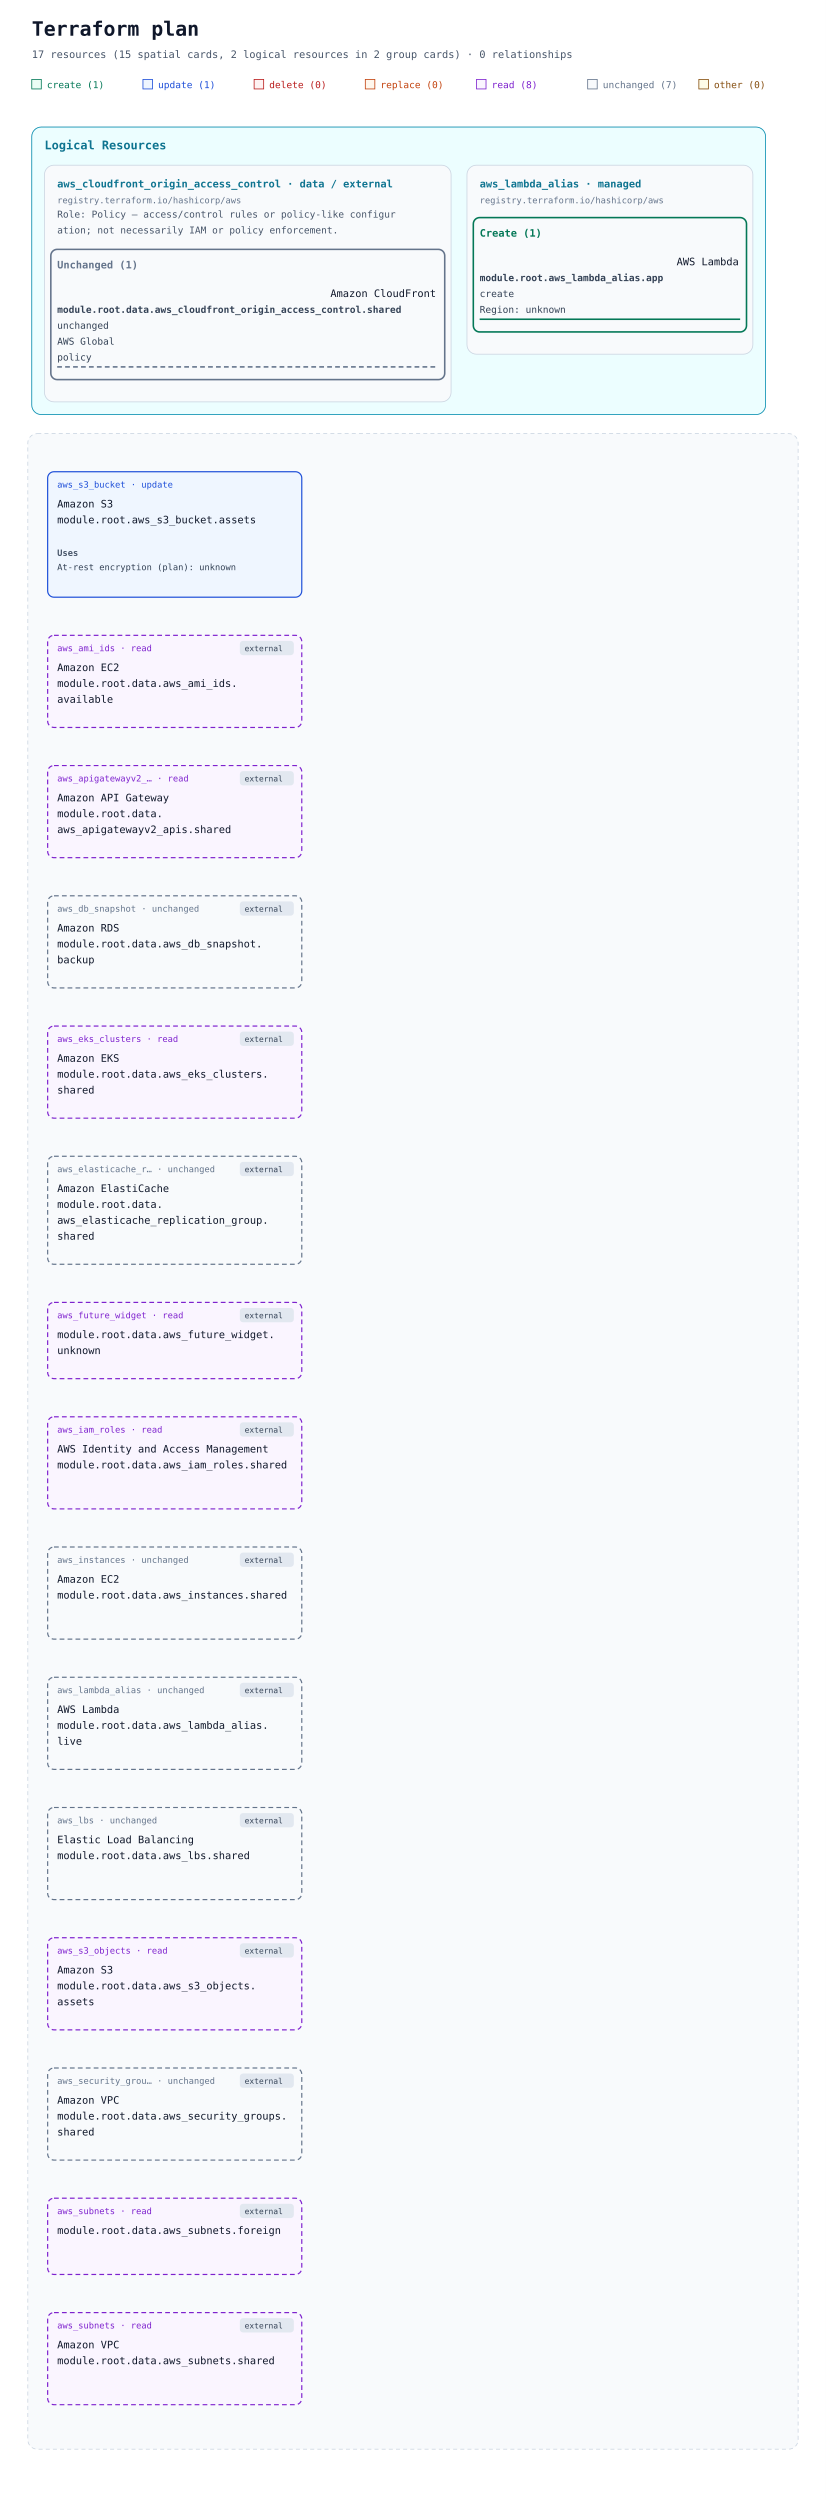
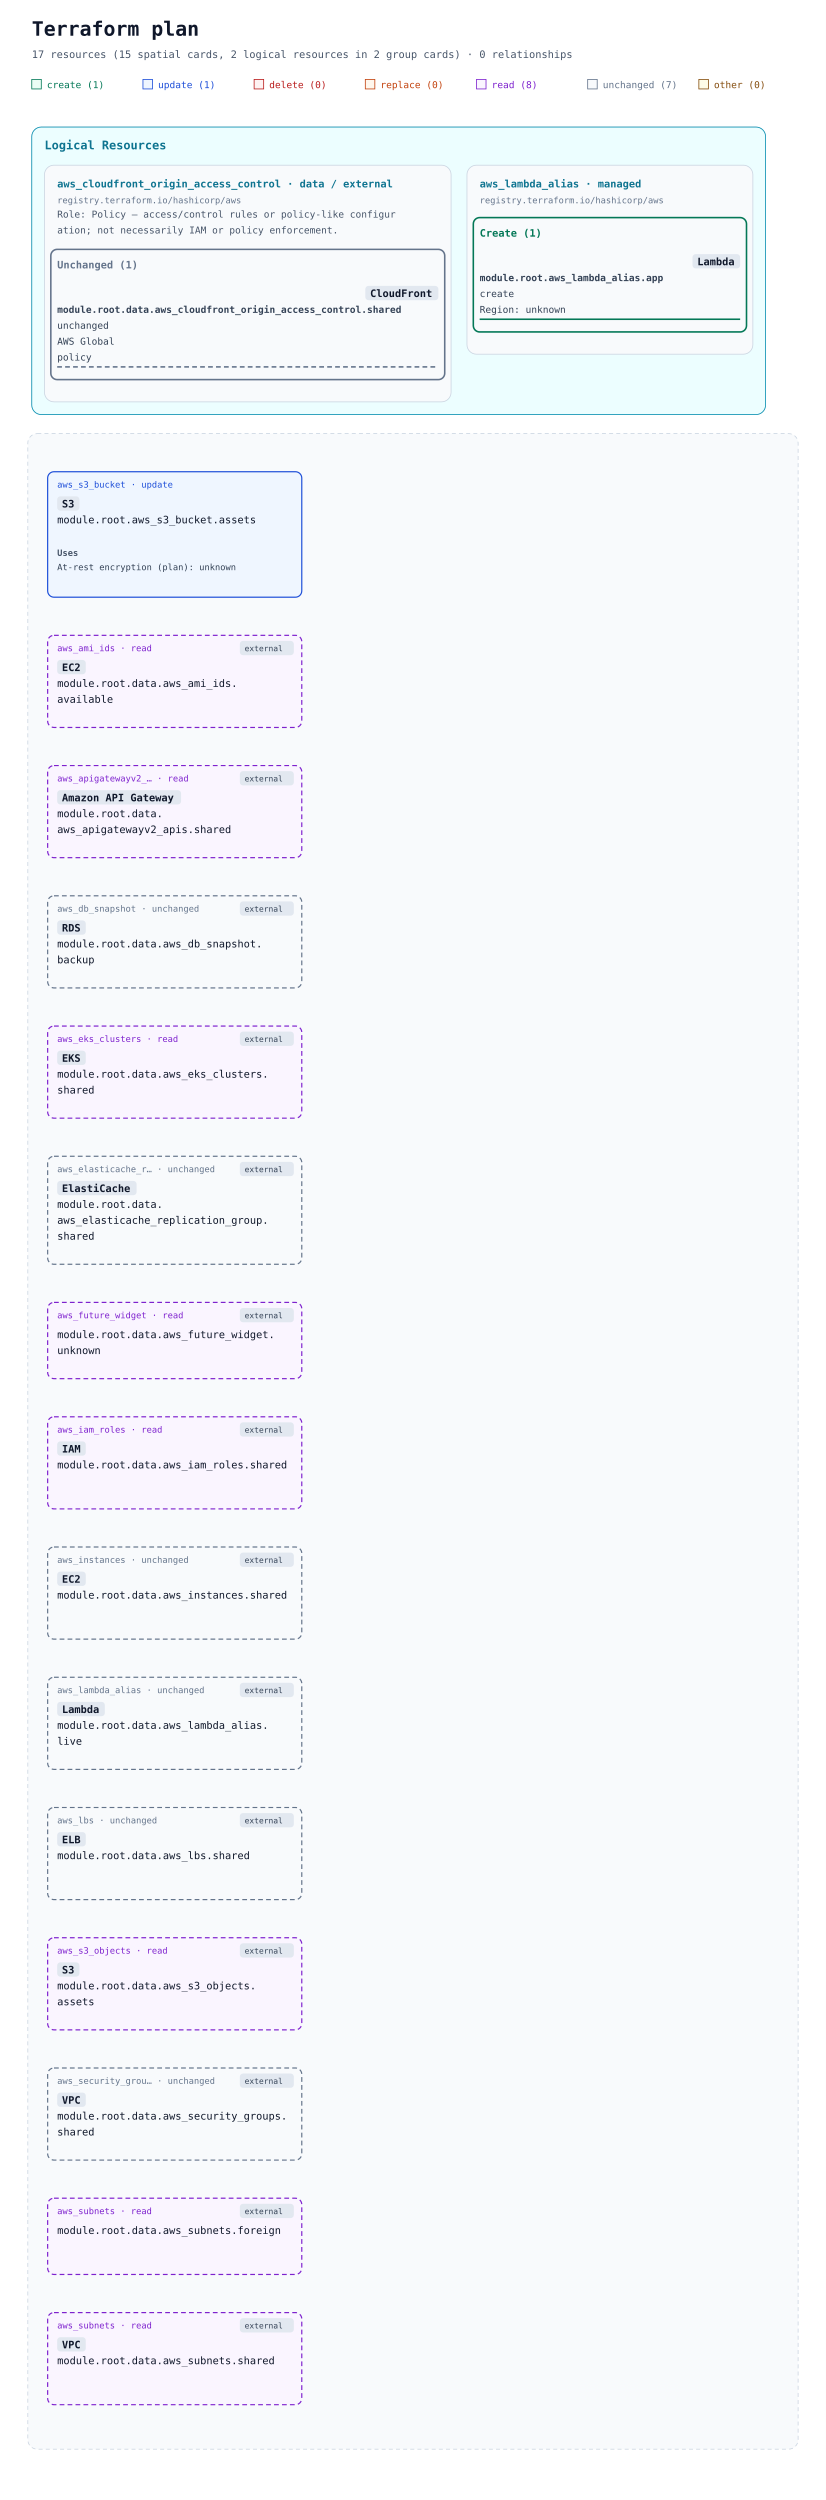
<svg xmlns="http://www.w3.org/2000/svg" width="1040" height="3148" viewBox="0 0 1040 3148" role="img" aria-labelledby="title description">
  <defs>
    <marker id="arrow" viewBox="0 0 10 10" refX="9" refY="5" markerWidth="7" markerHeight="7" markerUnits="userSpaceOnUse" orient="auto-start-reverse">
      <path d="M 0 0 L 10 5 L 0 10 z" fill="#94a3b8" />
    </marker>
  </defs>
  <rect width="100%" height="100%" fill="#ffffff" />
  <g font-family="ui-monospace, SFMono-Regular, Consolas, monospace">
    <text x="40" y="45" font-size="25" font-weight="700" fill="#0f172a">Terraform plan</text>
    <text x="40" y="73" font-size="13" fill="#475569">17 resources (15 spatial cards, 2 logical resources in 2 group cards) · 0 relationships</text>
    <rect x="40" y="100" width="12" height="12" fill="#ecfdf5" stroke="#047857" />
    <text x="59" y="111" font-size="12" fill="#047857">create (1)</text>
    <rect x="180" y="100" width="12" height="12" fill="#eff6ff" stroke="#1d4ed8" />
    <text x="199" y="111" font-size="12" fill="#1d4ed8">update (1)</text>
    <rect x="320" y="100" width="12" height="12" fill="#fef2f2" stroke="#b91c1c" />
    <text x="339" y="111" font-size="12" fill="#b91c1c">delete (0)</text>
    <rect x="460" y="100" width="12" height="12" fill="#fff7ed" stroke="#c2410c" />
    <text x="479" y="111" font-size="12" fill="#c2410c">replace (0)</text>
    <rect x="600" y="100" width="12" height="12" fill="#faf5ff" stroke="#7e22ce" />
    <text x="619" y="111" font-size="12" fill="#7e22ce">read (8)</text>
    <rect x="740" y="100" width="12" height="12" fill="#f8fafc" stroke="#64748b" />
    <text x="759" y="111" font-size="12" fill="#64748b">unchanged (7)</text>
    <rect x="880" y="100" width="12" height="12" fill="#fefce8" stroke="#854d0e" />
    <text x="899" y="111" font-size="12" fill="#854d0e">other (0)</text>
    <g data-annotation-area="true">
      <g data-annotation-card="true" transform="translate(40 160)">
        <rect width="924" height="362" rx="12" fill="#f8fafc" stroke="#cbd5e1" />
        <g data-annotation-section="Logical Resources">
          <rect width="924" height="362" rx="12" fill="#ecfeff" stroke="#0891b2" />
          <text x="16" y="28" font-size="15" font-weight="700" fill="#0e7490">Logical Resources</text>
          <g data-annotation-card="true" transform="translate(16 48)">
            <rect width="512" height="298" rx="12" fill="#f8fafc" stroke="#cbd5e1" />
            <g data-logical-group="true" data-provider-source="registry.terraform.io/hashicorp/aws" data-resource-type="aws_cloudfront_origin_access_control" data-mode="data">
              <text x="16" y="28" font-size="13" font-weight="700" fill="#0e7490">aws_cloudfront_origin_access_control · data / external</text>
              <text x="16" y="48" font-size="11" fill="#64748b">registry.terraform.io/hashicorp/aws</text>
              <text data-role-explanation="true" x="16" y="66" font-size="12" fill="#475569" xml:space="preserve">Role: Policy — access/control rules or policy-like configur</text>
              <text data-role-explanation="true" x="16" y="86" font-size="12" fill="#475569" xml:space="preserve">ation; not necessarily IAM or policy enforcement.</text>
              <g data-action-section="unchanged">
                <rect x="8" y="106" width="496" height="164" rx="8" fill="none" stroke="#64748b" stroke-width="2" />
                <text x="16" y="130" font-size="13" font-weight="700" fill="#64748b">Unchanged (1)</text>
                <g id="resource-646174612e6177735f636c6f756466726f6e745f6f726967696e5f6163636573735f636f6e74726f6c2e736861726564-current" data-architecture-id="terraform:646174612e6177735f636c6f756466726f6e745f6f726967696e5f6163636573735f636f6e74726f6c2e736861726564-current" data-entity-kind="terraform" data-placement="logical" data-terraform-address="data.aws_cloudfront_origin_access_control.shared" data-qualified-address="module.root.data.aws_cloudfront_origin_access_control.shared" data-mode="data" transform="translate(0 138)" data-role="policy" data-external="true">
-                   <text data-service-name="true" x="360" y="28" font-size="13" fill="#0f172a" xml:space="preserve">Amazon CloudFront</text>
+                   <rect data-service-badge="true" data-service-full-name="Amazon CloudFront" x="404" y="14" width="92" height="18" rx="4" fill="#e2e8f0" />
+                   <text data-service-name="true" x="410" y="28" font-size="13" font-weight="700" fill="#0f172a" xml:space="preserve">CloudFront</text>
                  <text x="16" y="48" font-size="12" fill="#334155" xml:space="preserve" font-weight="700">module.root.data.aws_cloudfront_origin_access_control.shared</text>
                  <text x="16" y="68" font-size="12" fill="#334155" xml:space="preserve">unchanged</text>
                  <text x="16" y="88" font-size="12" fill="#334155" xml:space="preserve">AWS Global</text>
                  <text x="16" y="108" font-size="12" fill="#334155" xml:space="preserve">policy</text>
                  <line data-resource-underline="true" x1="16" y1="116" x2="496" y2="116" stroke="#64748b" stroke-width="2" stroke-dasharray="6 4" />
                </g>
              </g>
            </g>
          </g>
          <g data-annotation-card="true" transform="translate(548 48)">
            <rect width="360" height="238" rx="12" fill="#f8fafc" stroke="#cbd5e1" />
            <g data-logical-group="true" data-provider-source="registry.terraform.io/hashicorp/aws" data-resource-type="aws_lambda_alias" data-mode="managed">
              <text x="16" y="28" font-size="13" font-weight="700" fill="#0e7490">aws_lambda_alias · managed</text>
              <text x="16" y="48" font-size="11" fill="#64748b">registry.terraform.io/hashicorp/aws</text>
              <g data-action-section="create">
                <rect x="8" y="66" width="344" height="144" rx="8" fill="none" stroke="#047857" stroke-width="2" />
                <text x="16" y="90" font-size="13" font-weight="700" fill="#047857">Create (1)</text>
                <g id="resource-6177735f6c616d6264615f616c6961732e617070-current" data-architecture-id="terraform:6177735f6c616d6264615f616c6961732e617070-current" data-entity-kind="terraform" data-placement="logical" data-terraform-address="aws_lambda_alias.app" data-qualified-address="module.root.aws_lambda_alias.app" data-mode="managed" transform="translate(0 98)">
-                   <text data-service-name="true" x="264" y="28" font-size="13" fill="#0f172a" xml:space="preserve">AWS Lambda</text>
+                   <rect data-service-badge="true" data-service-full-name="AWS Lambda" x="284" y="14" width="60" height="18" rx="4" fill="#e2e8f0" />
+                   <text data-service-name="true" x="290" y="28" font-size="13" font-weight="700" fill="#0f172a" xml:space="preserve">Lambda</text>
                  <text x="16" y="48" font-size="12" fill="#334155" xml:space="preserve" font-weight="700">module.root.aws_lambda_alias.app</text>
                  <text x="16" y="68" font-size="12" fill="#334155" xml:space="preserve">create</text>
                  <text x="16" y="88" font-size="12" fill="#334155" xml:space="preserve">Region: unknown</text>
                  <line data-resource-underline="true" x1="16" y1="96" x2="344" y2="96" stroke="#047857" stroke-width="2" />
                </g>
              </g>
            </g>
          </g>
        </g>
      </g>
    </g>
    <g data-architecture="true" transform="translate(0 386)">
      <rect x="35" y="160" width="970" height="2538" rx="12" fill="#f8fafc" stroke="#cbd5e1" stroke-dasharray="5 4" />
      <text x="52" y="185" font-size="13" font-weight="700" fill="#475569" />
      <g id="resource-6177735f73335f6275636b65742e617373657473-current" data-architecture-id="terraform:6177735f73335f6275636b65742e617373657473-current" data-qualified-address="module.root.aws_s3_bucket.assets" data-terraform-address="aws_s3_bucket.assets">
        <rect x="60" y="208" width="320" height="158" rx="8" fill="#eff6ff" stroke="#1d4ed8" stroke-width="1.5" data-mode="managed" />
        <text x="72" y="228" font-size="11" fill="#1d4ed8">aws_s3_bucket · update</text>
-         <text data-service-name="true" x="72" y="253" font-size="13" fill="#0f172a" xml:space="preserve">Amazon S3</text>
+         <rect data-service-badge="true" data-service-full-name="Amazon S3" x="72" y="239" width="28" height="18" rx="4" fill="#e2e8f0" />
+         <text data-service-name="true" x="78" y="253" font-size="13" font-weight="700" fill="#0f172a" xml:space="preserve">S3</text>
        <text x="72" y="273" font-size="13" fill="#0f172a" xml:space="preserve">module.root.aws_s3_bucket.assets</text>
        <g data-resource-references="true">
          <text x="72" y="314" font-size="11" font-weight="700" fill="#475569">Uses</text>
          <g>
            <text x="72" y="332" font-size="11" fill="#334155" xml:space="preserve">At-rest encryption (plan): unknown</text>
          </g>
        </g>
      </g>
      <g id="resource-646174612e6177735f616d695f6964732e617661696c61626c65-current" data-architecture-id="terraform:646174612e6177735f616d695f6964732e617661696c61626c65-current" data-qualified-address="module.root.data.aws_ami_ids.available" data-terraform-address="data.aws_ami_ids.available">
        <rect x="60" y="414" width="320" height="116" rx="8" fill="#faf5ff" stroke="#7e22ce" stroke-width="1.5" data-mode="data" stroke-dasharray="6 4" />
        <g data-external="true">
          <rect x="302" y="421" width="68" height="18" rx="4" fill="#e2e8f0" />
          <text x="308" y="434" font-size="10" fill="#334155">external</text>
        </g>
        <text x="72" y="434" font-size="11" fill="#7e22ce">aws_ami_ids · read</text>
-         <text data-service-name="true" x="72" y="459" font-size="13" fill="#0f172a" xml:space="preserve">Amazon EC2</text>
+         <rect data-service-badge="true" data-service-full-name="Amazon EC2" x="72" y="445" width="36" height="18" rx="4" fill="#e2e8f0" />
+         <text data-service-name="true" x="78" y="459" font-size="13" font-weight="700" fill="#0f172a" xml:space="preserve">EC2</text>
        <text x="72" y="479" font-size="13" fill="#0f172a" xml:space="preserve">module.root.data.aws_ami_ids.</text>
        <text x="72" y="499" font-size="13" fill="#0f172a" xml:space="preserve">available</text>
      </g>
      <g id="resource-646174612e6177735f6170696761746577617976325f617069732e736861726564-current" data-architecture-id="terraform:646174612e6177735f6170696761746577617976325f617069732e736861726564-current" data-qualified-address="module.root.data.aws_apigatewayv2_apis.shared" data-terraform-address="data.aws_apigatewayv2_apis.shared">
        <rect x="60" y="578" width="320" height="116" rx="8" fill="#faf5ff" stroke="#7e22ce" stroke-width="1.5" data-mode="data" stroke-dasharray="6 4" />
        <g data-external="true">
          <rect x="302" y="585" width="68" height="18" rx="4" fill="#e2e8f0" />
          <text x="308" y="598" font-size="10" fill="#334155">external</text>
        </g>
        <text x="72" y="598" font-size="11" fill="#7e22ce">aws_apigatewayv2_… · read</text>
-         <text data-service-name="true" x="72" y="623" font-size="13" fill="#0f172a" xml:space="preserve">Amazon API Gateway</text>
+         <rect data-service-badge="true" data-service-full-name="Amazon API Gateway" x="72" y="609" width="156" height="18" rx="4" fill="#e2e8f0" />
+         <text data-service-name="true" x="78" y="623" font-size="13" font-weight="700" fill="#0f172a" xml:space="preserve">Amazon API Gateway</text>
        <text x="72" y="643" font-size="13" fill="#0f172a" xml:space="preserve">module.root.data.</text>
        <text x="72" y="663" font-size="13" fill="#0f172a" xml:space="preserve">aws_apigatewayv2_apis.shared</text>
      </g>
      <g id="resource-646174612e6177735f64625f736e617073686f742e6261636b7570-current" data-architecture-id="terraform:646174612e6177735f64625f736e617073686f742e6261636b7570-current" data-qualified-address="module.root.data.aws_db_snapshot.backup" data-terraform-address="data.aws_db_snapshot.backup">
        <rect x="60" y="742" width="320" height="116" rx="8" fill="#f8fafc" stroke="#64748b" stroke-width="1.5" data-mode="data" stroke-dasharray="6 4" />
        <g data-external="true">
          <rect x="302" y="749" width="68" height="18" rx="4" fill="#e2e8f0" />
          <text x="308" y="762" font-size="10" fill="#334155">external</text>
        </g>
        <text x="72" y="762" font-size="11" fill="#64748b">aws_db_snapshot · unchanged</text>
-         <text data-service-name="true" x="72" y="787" font-size="13" fill="#0f172a" xml:space="preserve">Amazon RDS</text>
+         <rect data-service-badge="true" data-service-full-name="Amazon RDS" x="72" y="773" width="36" height="18" rx="4" fill="#e2e8f0" />
+         <text data-service-name="true" x="78" y="787" font-size="13" font-weight="700" fill="#0f172a" xml:space="preserve">RDS</text>
        <text x="72" y="807" font-size="13" fill="#0f172a" xml:space="preserve">module.root.data.aws_db_snapshot.</text>
        <text x="72" y="827" font-size="13" fill="#0f172a" xml:space="preserve">backup</text>
      </g>
      <g id="resource-646174612e6177735f656b735f636c7573746572732e736861726564-current" data-architecture-id="terraform:646174612e6177735f656b735f636c7573746572732e736861726564-current" data-qualified-address="module.root.data.aws_eks_clusters.shared" data-terraform-address="data.aws_eks_clusters.shared">
        <rect x="60" y="906" width="320" height="116" rx="8" fill="#faf5ff" stroke="#7e22ce" stroke-width="1.5" data-mode="data" stroke-dasharray="6 4" />
        <g data-external="true">
          <rect x="302" y="913" width="68" height="18" rx="4" fill="#e2e8f0" />
          <text x="308" y="926" font-size="10" fill="#334155">external</text>
        </g>
        <text x="72" y="926" font-size="11" fill="#7e22ce">aws_eks_clusters · read</text>
-         <text data-service-name="true" x="72" y="951" font-size="13" fill="#0f172a" xml:space="preserve">Amazon EKS</text>
+         <rect data-service-badge="true" data-service-full-name="Amazon EKS" x="72" y="937" width="36" height="18" rx="4" fill="#e2e8f0" />
+         <text data-service-name="true" x="78" y="951" font-size="13" font-weight="700" fill="#0f172a" xml:space="preserve">EKS</text>
        <text x="72" y="971" font-size="13" fill="#0f172a" xml:space="preserve">module.root.data.aws_eks_clusters.</text>
        <text x="72" y="991" font-size="13" fill="#0f172a" xml:space="preserve">shared</text>
      </g>
      <g id="resource-646174612e6177735f656c6173746963616368655f7265706c69636174696f6e5f67726f75702e736861726564-current" data-architecture-id="terraform:646174612e6177735f656c6173746963616368655f7265706c69636174696f6e5f67726f75702e736861726564-current" data-qualified-address="module.root.data.aws_elasticache_replication_group.shared" data-terraform-address="data.aws_elasticache_replication_group.shared">
        <rect x="60" y="1070" width="320" height="136" rx="8" fill="#f8fafc" stroke="#64748b" stroke-width="1.5" data-mode="data" stroke-dasharray="6 4" />
        <g data-external="true">
          <rect x="302" y="1077" width="68" height="18" rx="4" fill="#e2e8f0" />
          <text x="308" y="1090" font-size="10" fill="#334155">external</text>
        </g>
        <text x="72" y="1090" font-size="11" fill="#64748b">aws_elasticache_r… · unchanged</text>
-         <text data-service-name="true" x="72" y="1115" font-size="13" fill="#0f172a" xml:space="preserve">Amazon ElastiCache</text>
+         <rect data-service-badge="true" data-service-full-name="Amazon ElastiCache" x="72" y="1101" width="100" height="18" rx="4" fill="#e2e8f0" />
+         <text data-service-name="true" x="78" y="1115" font-size="13" font-weight="700" fill="#0f172a" xml:space="preserve">ElastiCache</text>
        <text x="72" y="1135" font-size="13" fill="#0f172a" xml:space="preserve">module.root.data.</text>
        <text x="72" y="1155" font-size="13" fill="#0f172a" xml:space="preserve">aws_elasticache_replication_group.</text>
        <text x="72" y="1175" font-size="13" fill="#0f172a" xml:space="preserve">shared</text>
      </g>
      <g id="resource-646174612e6177735f6675747572655f7769646765742e756e6b6e6f776e-current" data-architecture-id="terraform:646174612e6177735f6675747572655f7769646765742e756e6b6e6f776e-current" data-qualified-address="module.root.data.aws_future_widget.unknown" data-terraform-address="data.aws_future_widget.unknown">
        <rect x="60" y="1254" width="320" height="96" rx="8" fill="#faf5ff" stroke="#7e22ce" stroke-width="1.5" data-mode="data" stroke-dasharray="6 4" />
        <g data-external="true">
          <rect x="302" y="1261" width="68" height="18" rx="4" fill="#e2e8f0" />
          <text x="308" y="1274" font-size="10" fill="#334155">external</text>
        </g>
        <text x="72" y="1274" font-size="11" fill="#7e22ce">aws_future_widget · read</text>
        <text x="72" y="1299" font-size="13" fill="#0f172a" xml:space="preserve">module.root.data.aws_future_widget.</text>
        <text x="72" y="1319" font-size="13" fill="#0f172a" xml:space="preserve">unknown</text>
      </g>
      <g id="resource-646174612e6177735f69616d5f726f6c65732e736861726564-current" data-architecture-id="terraform:646174612e6177735f69616d5f726f6c65732e736861726564-current" data-qualified-address="module.root.data.aws_iam_roles.shared" data-terraform-address="data.aws_iam_roles.shared">
        <rect x="60" y="1398" width="320" height="116" rx="8" fill="#faf5ff" stroke="#7e22ce" stroke-width="1.5" data-mode="data" stroke-dasharray="6 4" />
        <g data-external="true">
          <rect x="302" y="1405" width="68" height="18" rx="4" fill="#e2e8f0" />
          <text x="308" y="1418" font-size="10" fill="#334155">external</text>
        </g>
        <text x="72" y="1418" font-size="11" fill="#7e22ce">aws_iam_roles · read</text>
-         <text data-service-name="true" x="72" y="1443" font-size="13" fill="#0f172a" xml:space="preserve">AWS Identity and Access Management</text>
+         <rect data-service-badge="true" data-service-full-name="AWS Identity and Access Management" x="72" y="1429" width="36" height="18" rx="4" fill="#e2e8f0" />
+         <text data-service-name="true" x="78" y="1443" font-size="13" font-weight="700" fill="#0f172a" xml:space="preserve">IAM</text>
        <text x="72" y="1463" font-size="13" fill="#0f172a" xml:space="preserve">module.root.data.aws_iam_roles.shared</text>
      </g>
      <g id="resource-646174612e6177735f696e7374616e6365732e736861726564-current" data-architecture-id="terraform:646174612e6177735f696e7374616e6365732e736861726564-current" data-qualified-address="module.root.data.aws_instances.shared" data-terraform-address="data.aws_instances.shared">
        <rect x="60" y="1562" width="320" height="116" rx="8" fill="#f8fafc" stroke="#64748b" stroke-width="1.5" data-mode="data" stroke-dasharray="6 4" />
        <g data-external="true">
          <rect x="302" y="1569" width="68" height="18" rx="4" fill="#e2e8f0" />
          <text x="308" y="1582" font-size="10" fill="#334155">external</text>
        </g>
        <text x="72" y="1582" font-size="11" fill="#64748b">aws_instances · unchanged</text>
-         <text data-service-name="true" x="72" y="1607" font-size="13" fill="#0f172a" xml:space="preserve">Amazon EC2</text>
+         <rect data-service-badge="true" data-service-full-name="Amazon EC2" x="72" y="1593" width="36" height="18" rx="4" fill="#e2e8f0" />
+         <text data-service-name="true" x="78" y="1607" font-size="13" font-weight="700" fill="#0f172a" xml:space="preserve">EC2</text>
        <text x="72" y="1627" font-size="13" fill="#0f172a" xml:space="preserve">module.root.data.aws_instances.shared</text>
      </g>
      <g id="resource-646174612e6177735f6c616d6264615f616c6961732e6c697665-current" data-architecture-id="terraform:646174612e6177735f6c616d6264615f616c6961732e6c697665-current" data-qualified-address="module.root.data.aws_lambda_alias.live" data-terraform-address="data.aws_lambda_alias.live">
        <rect x="60" y="1726" width="320" height="116" rx="8" fill="#f8fafc" stroke="#64748b" stroke-width="1.5" data-mode="data" stroke-dasharray="6 4" />
        <g data-external="true">
          <rect x="302" y="1733" width="68" height="18" rx="4" fill="#e2e8f0" />
          <text x="308" y="1746" font-size="10" fill="#334155">external</text>
        </g>
        <text x="72" y="1746" font-size="11" fill="#64748b">aws_lambda_alias · unchanged</text>
-         <text data-service-name="true" x="72" y="1771" font-size="13" fill="#0f172a" xml:space="preserve">AWS Lambda</text>
+         <rect data-service-badge="true" data-service-full-name="AWS Lambda" x="72" y="1757" width="60" height="18" rx="4" fill="#e2e8f0" />
+         <text data-service-name="true" x="78" y="1771" font-size="13" font-weight="700" fill="#0f172a" xml:space="preserve">Lambda</text>
        <text x="72" y="1791" font-size="13" fill="#0f172a" xml:space="preserve">module.root.data.aws_lambda_alias.</text>
        <text x="72" y="1811" font-size="13" fill="#0f172a" xml:space="preserve">live</text>
      </g>
      <g id="resource-646174612e6177735f6c62732e736861726564-current" data-architecture-id="terraform:646174612e6177735f6c62732e736861726564-current" data-qualified-address="module.root.data.aws_lbs.shared" data-terraform-address="data.aws_lbs.shared">
        <rect x="60" y="1890" width="320" height="116" rx="8" fill="#f8fafc" stroke="#64748b" stroke-width="1.5" data-mode="data" stroke-dasharray="6 4" />
        <g data-external="true">
          <rect x="302" y="1897" width="68" height="18" rx="4" fill="#e2e8f0" />
          <text x="308" y="1910" font-size="10" fill="#334155">external</text>
        </g>
        <text x="72" y="1910" font-size="11" fill="#64748b">aws_lbs · unchanged</text>
-         <text data-service-name="true" x="72" y="1935" font-size="13" fill="#0f172a" xml:space="preserve">Elastic Load Balancing</text>
+         <rect data-service-badge="true" data-service-full-name="Elastic Load Balancing" x="72" y="1921" width="36" height="18" rx="4" fill="#e2e8f0" />
+         <text data-service-name="true" x="78" y="1935" font-size="13" font-weight="700" fill="#0f172a" xml:space="preserve">ELB</text>
        <text x="72" y="1955" font-size="13" fill="#0f172a" xml:space="preserve">module.root.data.aws_lbs.shared</text>
      </g>
      <g id="resource-646174612e6177735f73335f6f626a656374732e617373657473-current" data-architecture-id="terraform:646174612e6177735f73335f6f626a656374732e617373657473-current" data-qualified-address="module.root.data.aws_s3_objects.assets" data-terraform-address="data.aws_s3_objects.assets">
        <rect x="60" y="2054" width="320" height="116" rx="8" fill="#faf5ff" stroke="#7e22ce" stroke-width="1.5" data-mode="data" stroke-dasharray="6 4" />
        <g data-external="true">
          <rect x="302" y="2061" width="68" height="18" rx="4" fill="#e2e8f0" />
          <text x="308" y="2074" font-size="10" fill="#334155">external</text>
        </g>
        <text x="72" y="2074" font-size="11" fill="#7e22ce">aws_s3_objects · read</text>
-         <text data-service-name="true" x="72" y="2099" font-size="13" fill="#0f172a" xml:space="preserve">Amazon S3</text>
+         <rect data-service-badge="true" data-service-full-name="Amazon S3" x="72" y="2085" width="28" height="18" rx="4" fill="#e2e8f0" />
+         <text data-service-name="true" x="78" y="2099" font-size="13" font-weight="700" fill="#0f172a" xml:space="preserve">S3</text>
        <text x="72" y="2119" font-size="13" fill="#0f172a" xml:space="preserve">module.root.data.aws_s3_objects.</text>
        <text x="72" y="2139" font-size="13" fill="#0f172a" xml:space="preserve">assets</text>
      </g>
      <g id="resource-646174612e6177735f73656375726974795f67726f7570732e736861726564-current" data-architecture-id="terraform:646174612e6177735f73656375726974795f67726f7570732e736861726564-current" data-qualified-address="module.root.data.aws_security_groups.shared" data-terraform-address="data.aws_security_groups.shared">
        <rect x="60" y="2218" width="320" height="116" rx="8" fill="#f8fafc" stroke="#64748b" stroke-width="1.5" data-mode="data" stroke-dasharray="6 4" />
        <g data-external="true">
          <rect x="302" y="2225" width="68" height="18" rx="4" fill="#e2e8f0" />
          <text x="308" y="2238" font-size="10" fill="#334155">external</text>
        </g>
        <text x="72" y="2238" font-size="11" fill="#64748b">aws_security_grou… · unchanged</text>
-         <text data-service-name="true" x="72" y="2263" font-size="13" fill="#0f172a" xml:space="preserve">Amazon VPC</text>
+         <rect data-service-badge="true" data-service-full-name="Amazon VPC" x="72" y="2249" width="36" height="18" rx="4" fill="#e2e8f0" />
+         <text data-service-name="true" x="78" y="2263" font-size="13" font-weight="700" fill="#0f172a" xml:space="preserve">VPC</text>
        <text x="72" y="2283" font-size="13" fill="#0f172a" xml:space="preserve">module.root.data.aws_security_groups.</text>
        <text x="72" y="2303" font-size="13" fill="#0f172a" xml:space="preserve">shared</text>
      </g>
      <g id="resource-646174612e6177735f7375626e6574732e666f726569676e-current" data-architecture-id="terraform:646174612e6177735f7375626e6574732e666f726569676e-current" data-qualified-address="module.root.data.aws_subnets.foreign" data-terraform-address="data.aws_subnets.foreign">
        <rect x="60" y="2382" width="320" height="96" rx="8" fill="#faf5ff" stroke="#7e22ce" stroke-width="1.5" data-mode="data" stroke-dasharray="6 4" />
        <g data-external="true">
          <rect x="302" y="2389" width="68" height="18" rx="4" fill="#e2e8f0" />
          <text x="308" y="2402" font-size="10" fill="#334155">external</text>
        </g>
        <text x="72" y="2402" font-size="11" fill="#7e22ce">aws_subnets · read</text>
        <text x="72" y="2427" font-size="13" fill="#0f172a" xml:space="preserve">module.root.data.aws_subnets.foreign</text>
      </g>
      <g id="resource-646174612e6177735f7375626e6574732e736861726564-current" data-architecture-id="terraform:646174612e6177735f7375626e6574732e736861726564-current" data-qualified-address="module.root.data.aws_subnets.shared" data-terraform-address="data.aws_subnets.shared">
        <rect x="60" y="2526" width="320" height="116" rx="8" fill="#faf5ff" stroke="#7e22ce" stroke-width="1.5" data-mode="data" stroke-dasharray="6 4" />
        <g data-external="true">
          <rect x="302" y="2533" width="68" height="18" rx="4" fill="#e2e8f0" />
          <text x="308" y="2546" font-size="10" fill="#334155">external</text>
        </g>
        <text x="72" y="2546" font-size="11" fill="#7e22ce">aws_subnets · read</text>
-         <text data-service-name="true" x="72" y="2571" font-size="13" fill="#0f172a" xml:space="preserve">Amazon VPC</text>
+         <rect data-service-badge="true" data-service-full-name="Amazon VPC" x="72" y="2557" width="36" height="18" rx="4" fill="#e2e8f0" />
+         <text data-service-name="true" x="78" y="2571" font-size="13" font-weight="700" fill="#0f172a" xml:space="preserve">VPC</text>
        <text x="72" y="2591" font-size="13" fill="#0f172a" xml:space="preserve">module.root.data.aws_subnets.shared</text>
      </g>
    </g>
  </g>
</svg>
